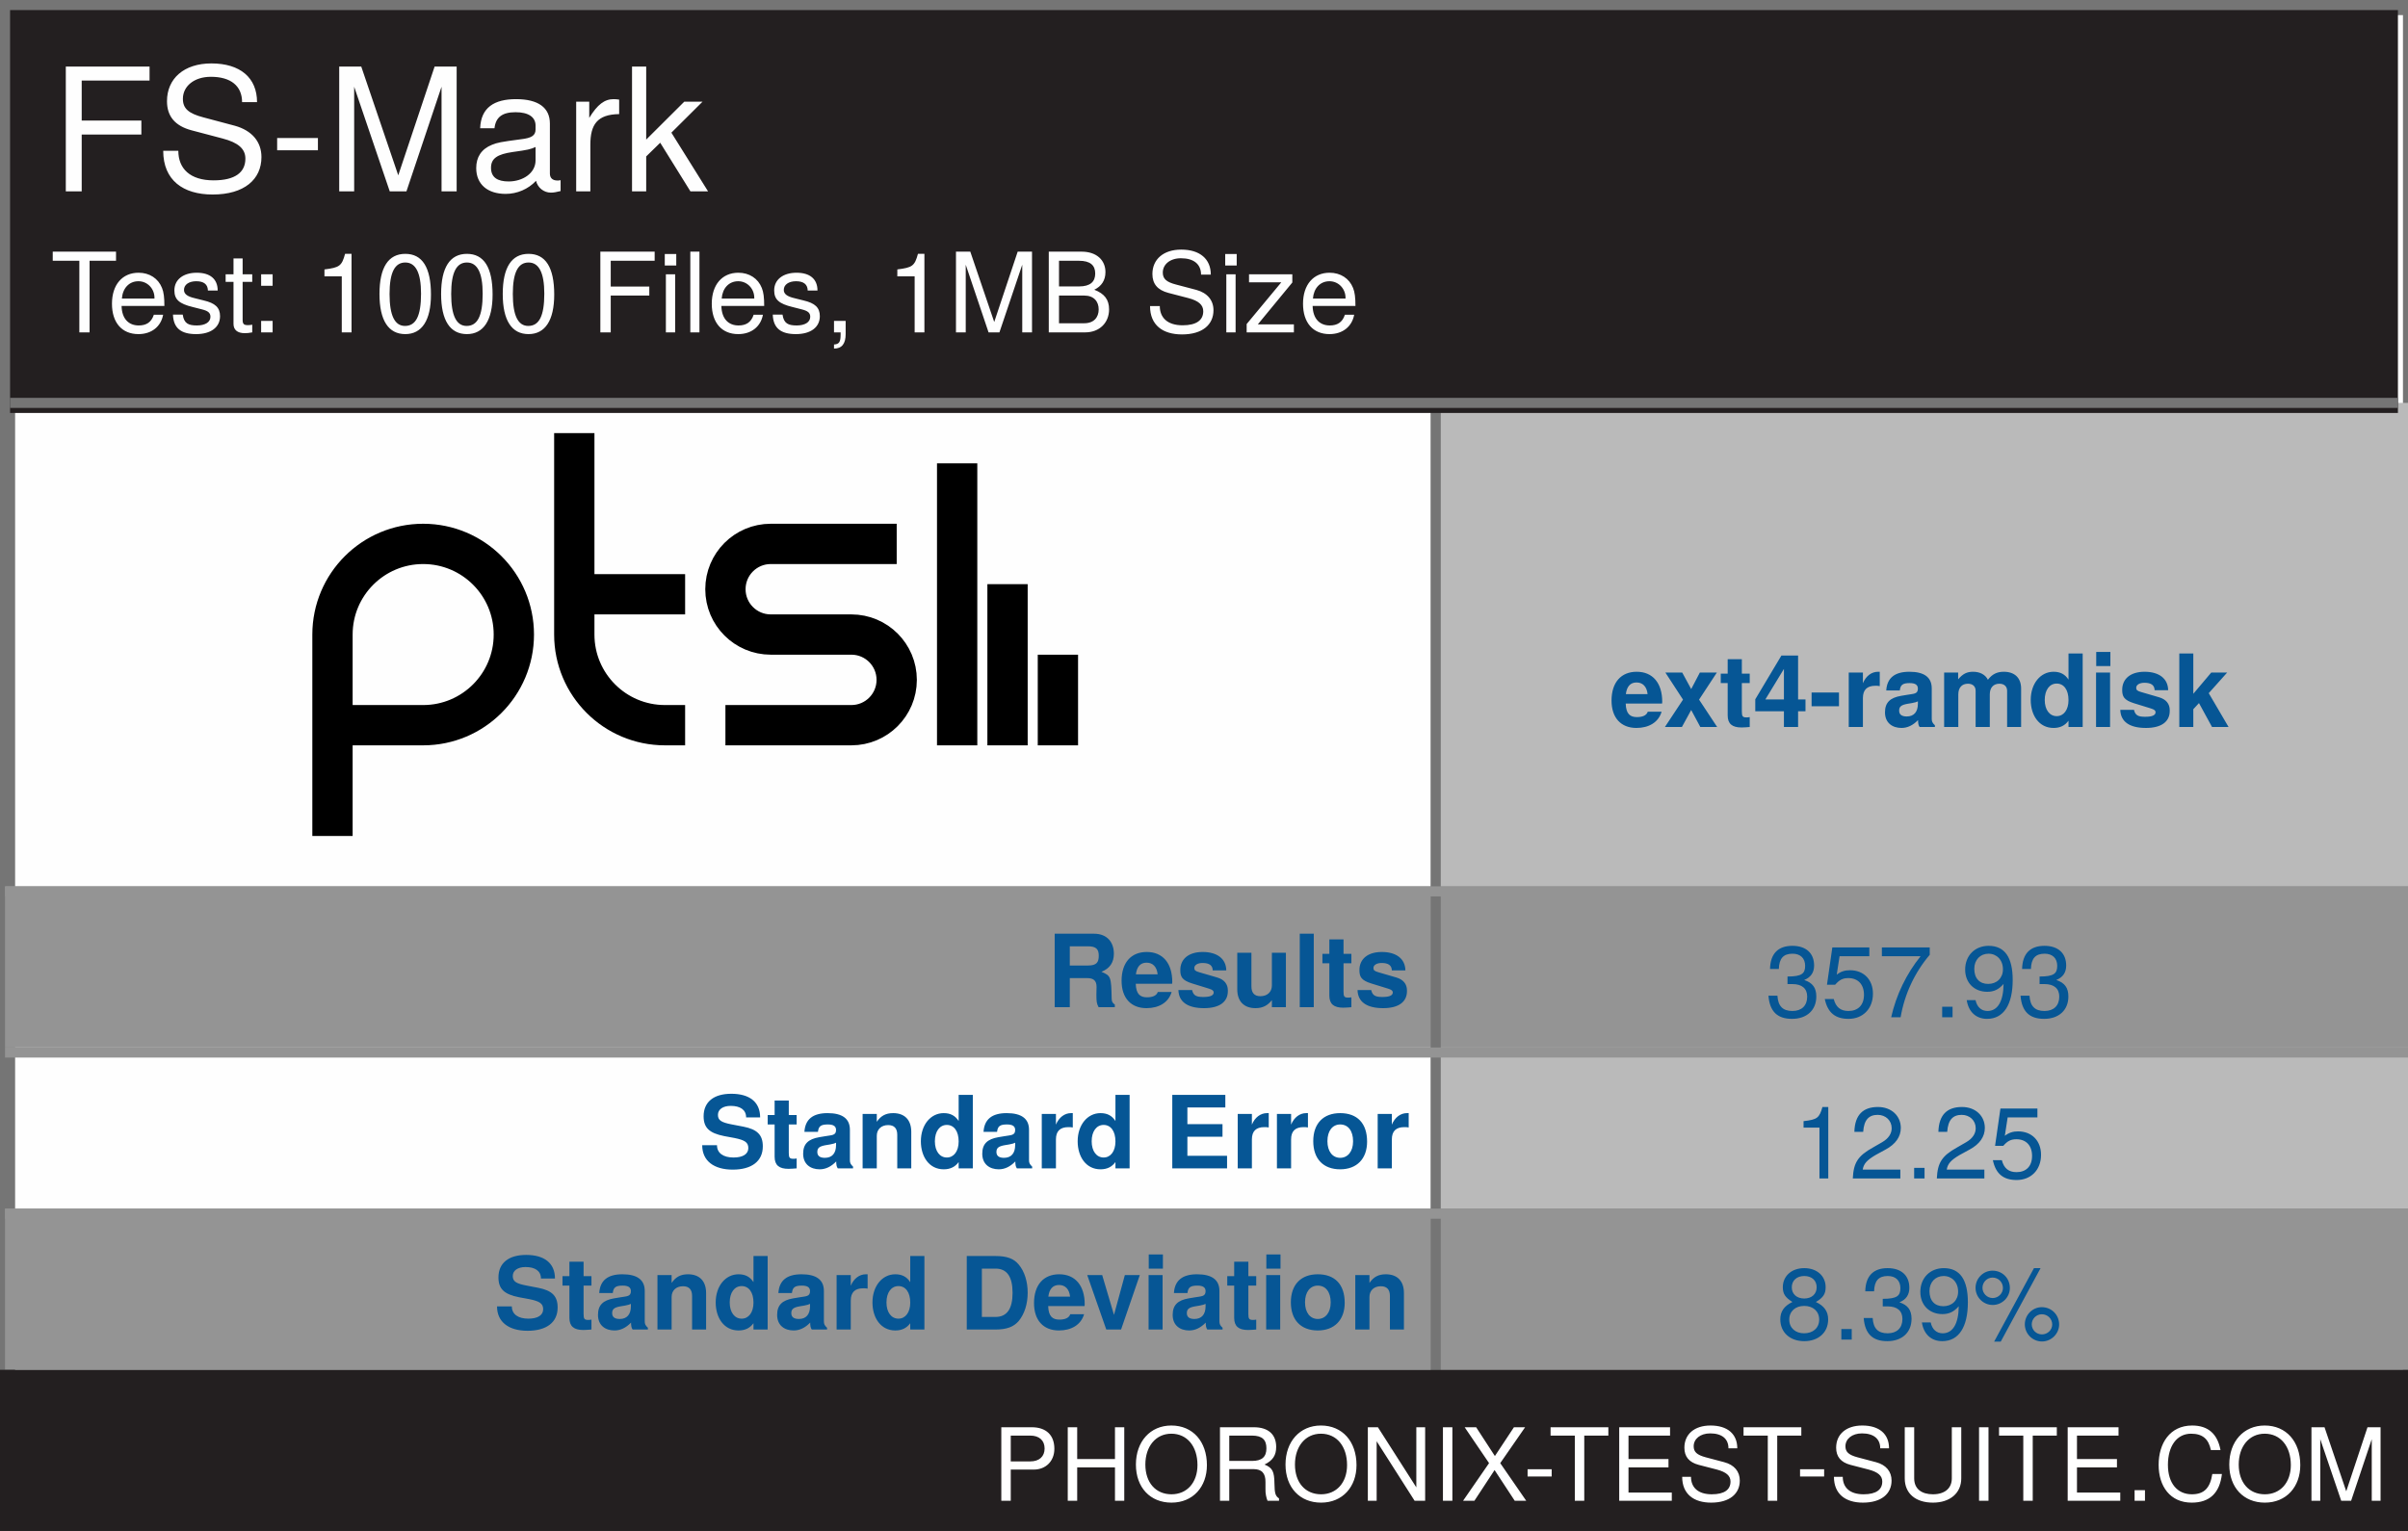
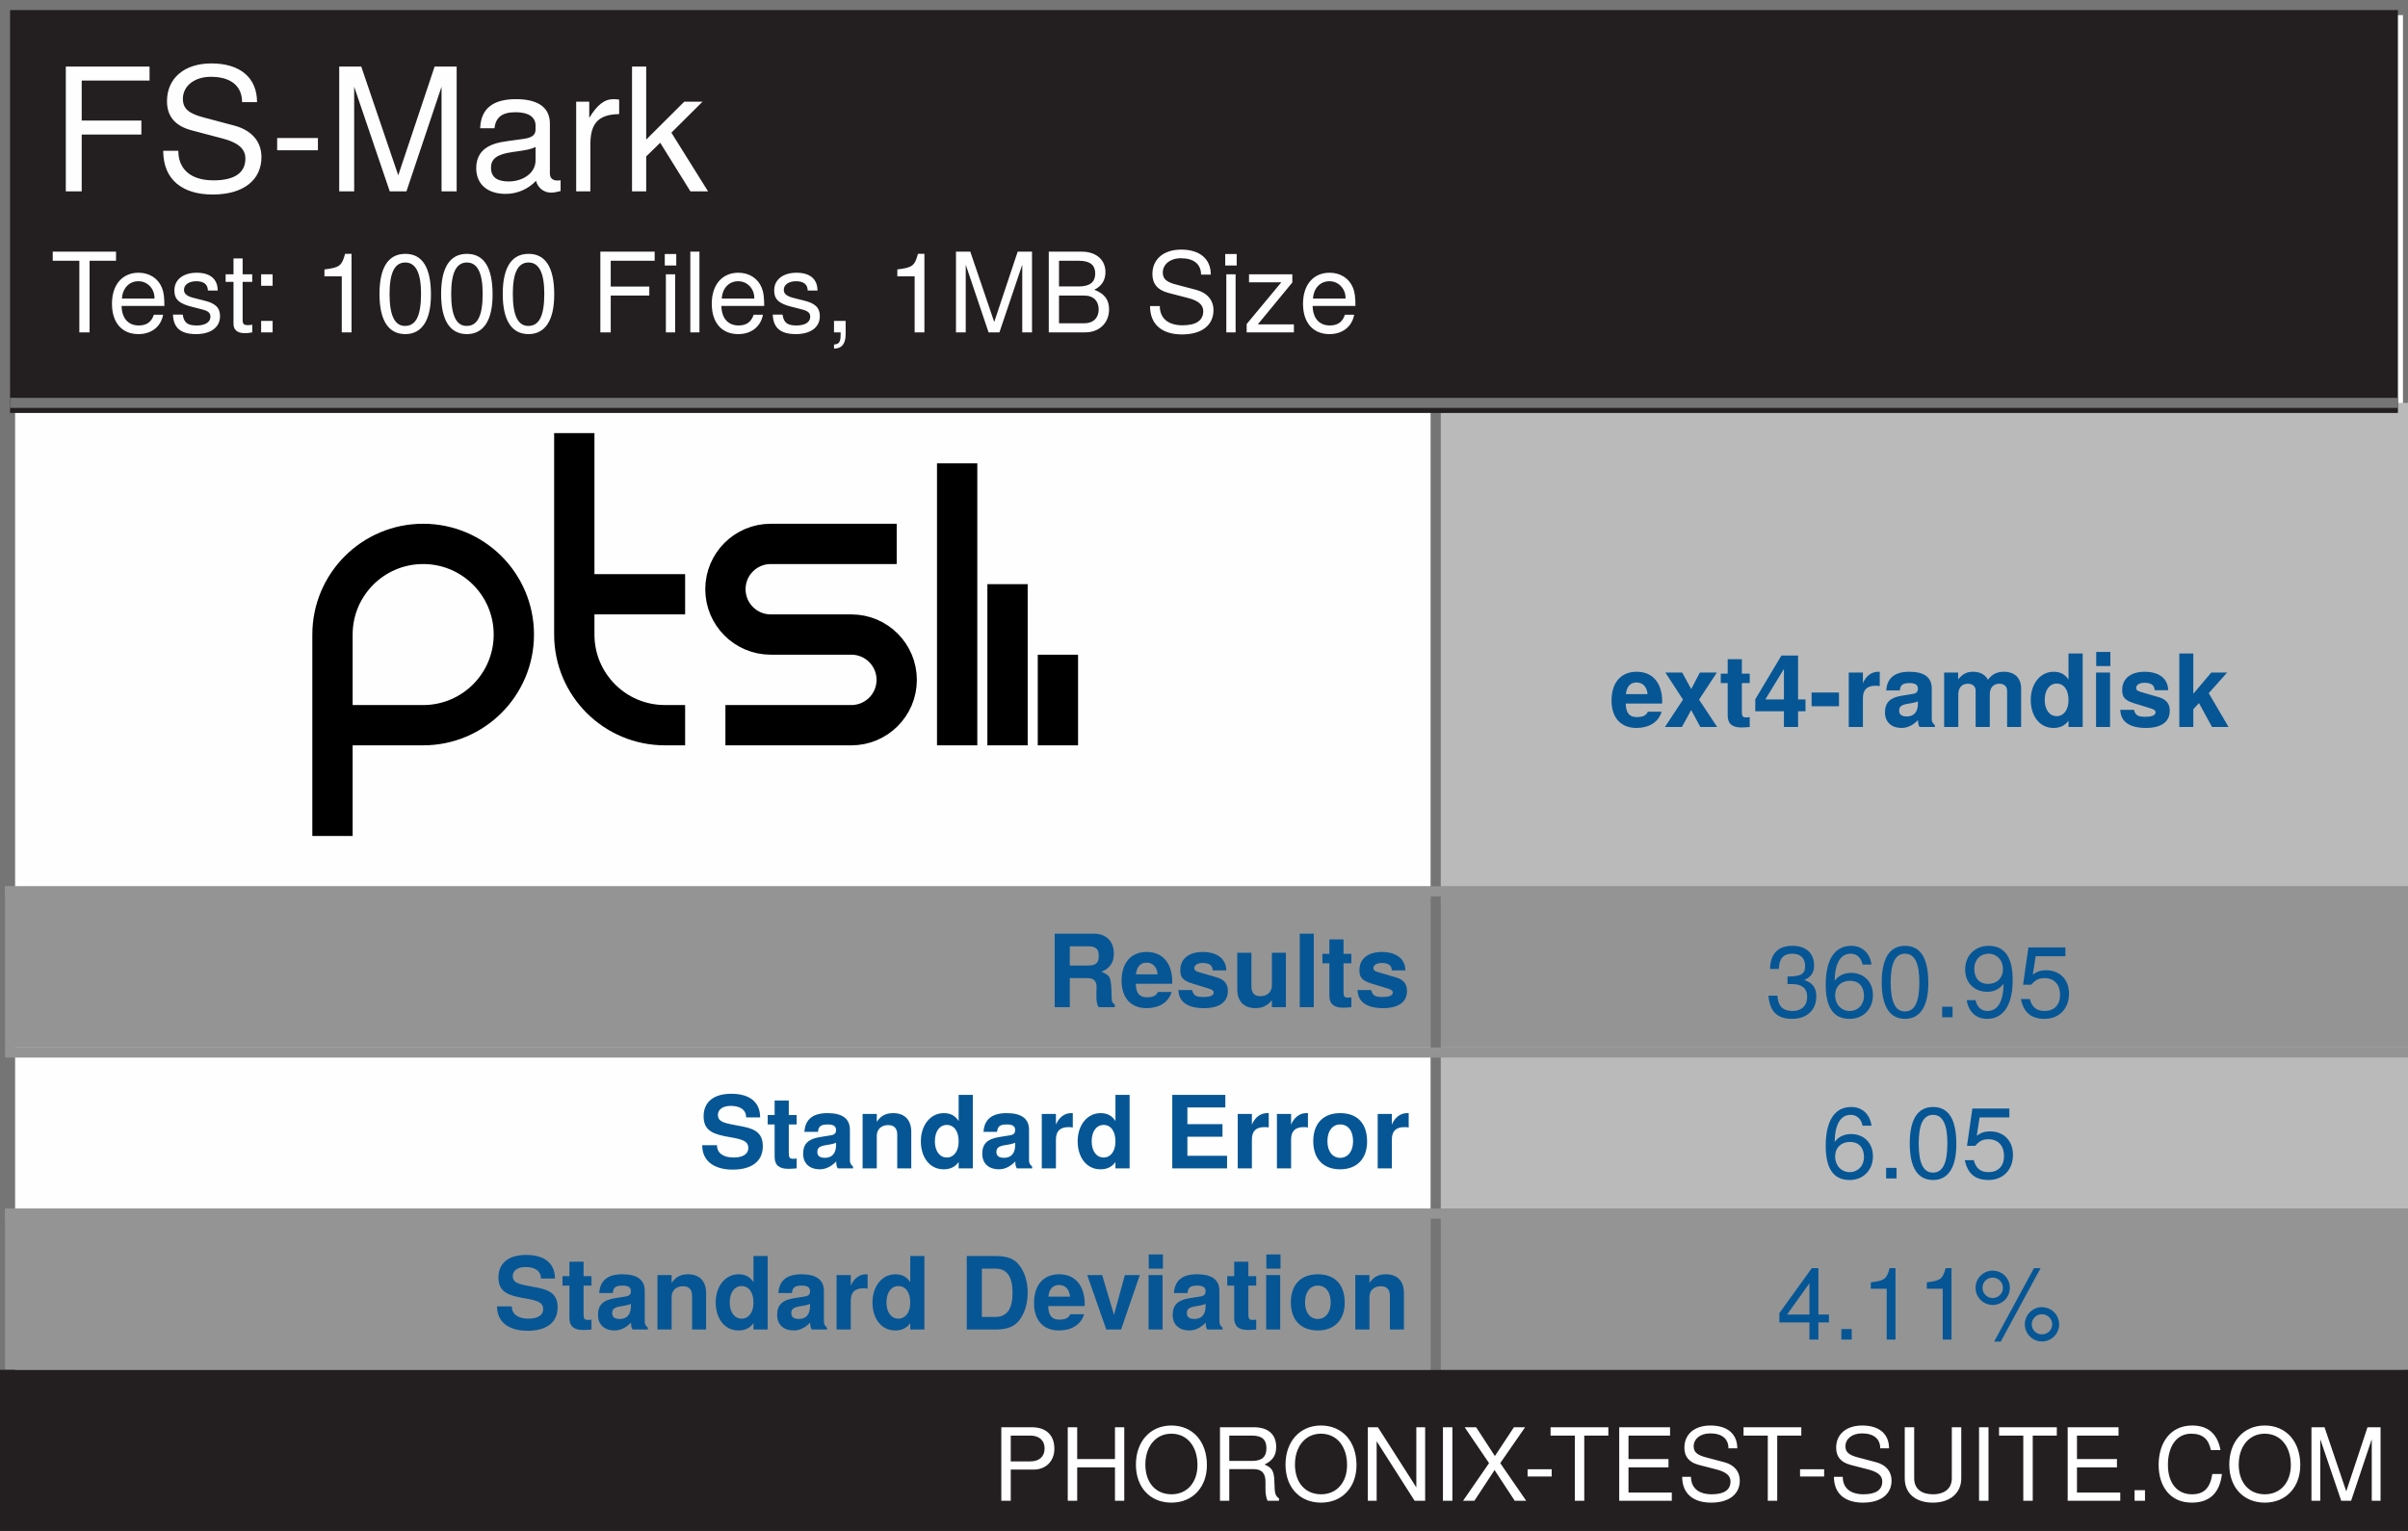
<svg xmlns="http://www.w3.org/2000/svg" xmlns:xlink="http://www.w3.org/1999/xlink" version="1.1" font-family="sans-serif, droid-sans, helvetica, verdana, tahoma" viewbox="0 0 239 152" width="239" height="152" preserveAspectRatio="xMinYMin meet">
  <rect x="0" y="0" width="239" height="152" fill="#FEFEFE" stroke="#757575" stroke-width="2" />
  <rect x="1" y="1" width="238" height="151" fill="#FEFEFE" stroke="#757575" stroke-width="1" />
  <path d="m74 22v9m-5-16v16m-5-28v28m-23-2h12.5c2.485 0 4.5-2.015 4.5-4.5s-2.015-4.5-4.5-4.5h-8c-2.485 0-4.5-2.015-4.5-4.5s2.015-4.5 4.5-4.5h12.5m-21 5h-11m11 13h-2c-4.971 0-9-4.029-9-9v-20m-24 40v-20c0-4.971 4.029-9 9-9 4.971 0 9 4.029 9 9s-4.029 9-9 9h-9" stroke="#000000" stroke-width="4" fill="none" transform="translate(31,43)" />
  <line x1="142" y1="88" x2="239" y2="88" stroke="#BABABA" stroke-width="96" stroke-dasharray="97,97" />
  <line x1="120" y1="88" x2="120" y2="136" stroke="#949494" stroke-width="239" stroke-dasharray="16,16" />
  <line x1="142" y1="88" x2="239" y2="88" stroke="#757575" stroke-width="96" stroke-dasharray="1,96" />
  <rect x="1" y="1" width="237" height="40" fill="#231f20" />
  <text x="5" y="19" font-size="17" fill="#FEFEFE" text-anchor="start">FS-Mark</text>
  <text x="5" y="33" font-size="11" fill="#FEFEFE" text-anchor="start">Test: 1000 Files, 1MB Size</text>
  <line x1="1" y1="40" x2="238" y2="40" stroke="#757575" stroke-width="1" />
  <g font-size="10" font-weight="bold" text-anchor="end" fill="#065695">
    <text x="140" y="100" fill="#065695">Results</text>
    <text x="140" y="116" fill="#065695">Standard Error</text>
    <text x="140" y="132" fill="#065695">Standard Deviation</text>
  </g>
  <g font-size="10" fill="#065695" font-weight="bold" text-anchor="middle" dominant-baseline="text-before-edge">
    <text x="190.5" y="64">ext4-ramdisk</text>
  </g>
  <g />
  <g text-anchor="middle" font-size="10">
-     <text x="190.5" y="101" fill="#065695" xlink:title="STD Dev: 8.39%;  STD Error: 12.25">357.93</text>
-     <text x="190.5" y="117" fill="#065695">12.25</text>
-     <text x="190.5" y="133" fill="#065695">8.39%</text>
+     <text x="190.5" y="101" fill="#065695" xlink:title="STD Dev: 4.11%;  STD Error: 6.05">360.95</text>
+     <text x="190.5" y="117" fill="#065695">6.05</text>
+     <text x="190.5" y="133" fill="#065695">4.11%</text>
  </g>
  <line x1="120" y1="88" x2="120" y2="136" stroke="#949494" stroke-width="239" stroke-dasharray="1,15" />
  <rect x="0" y="136" width="239" height="16" fill="#231f20" />
  <a xlink:href="http://www.phoronix-test-suite.com/" xlink:show="new">
    <text x="237" y="149" font-size="10" fill="#FFFFFF" text-anchor="end" xlink:show="new">PHORONIX-TEST-SUITE.COM</text>
  </a>
</svg>
